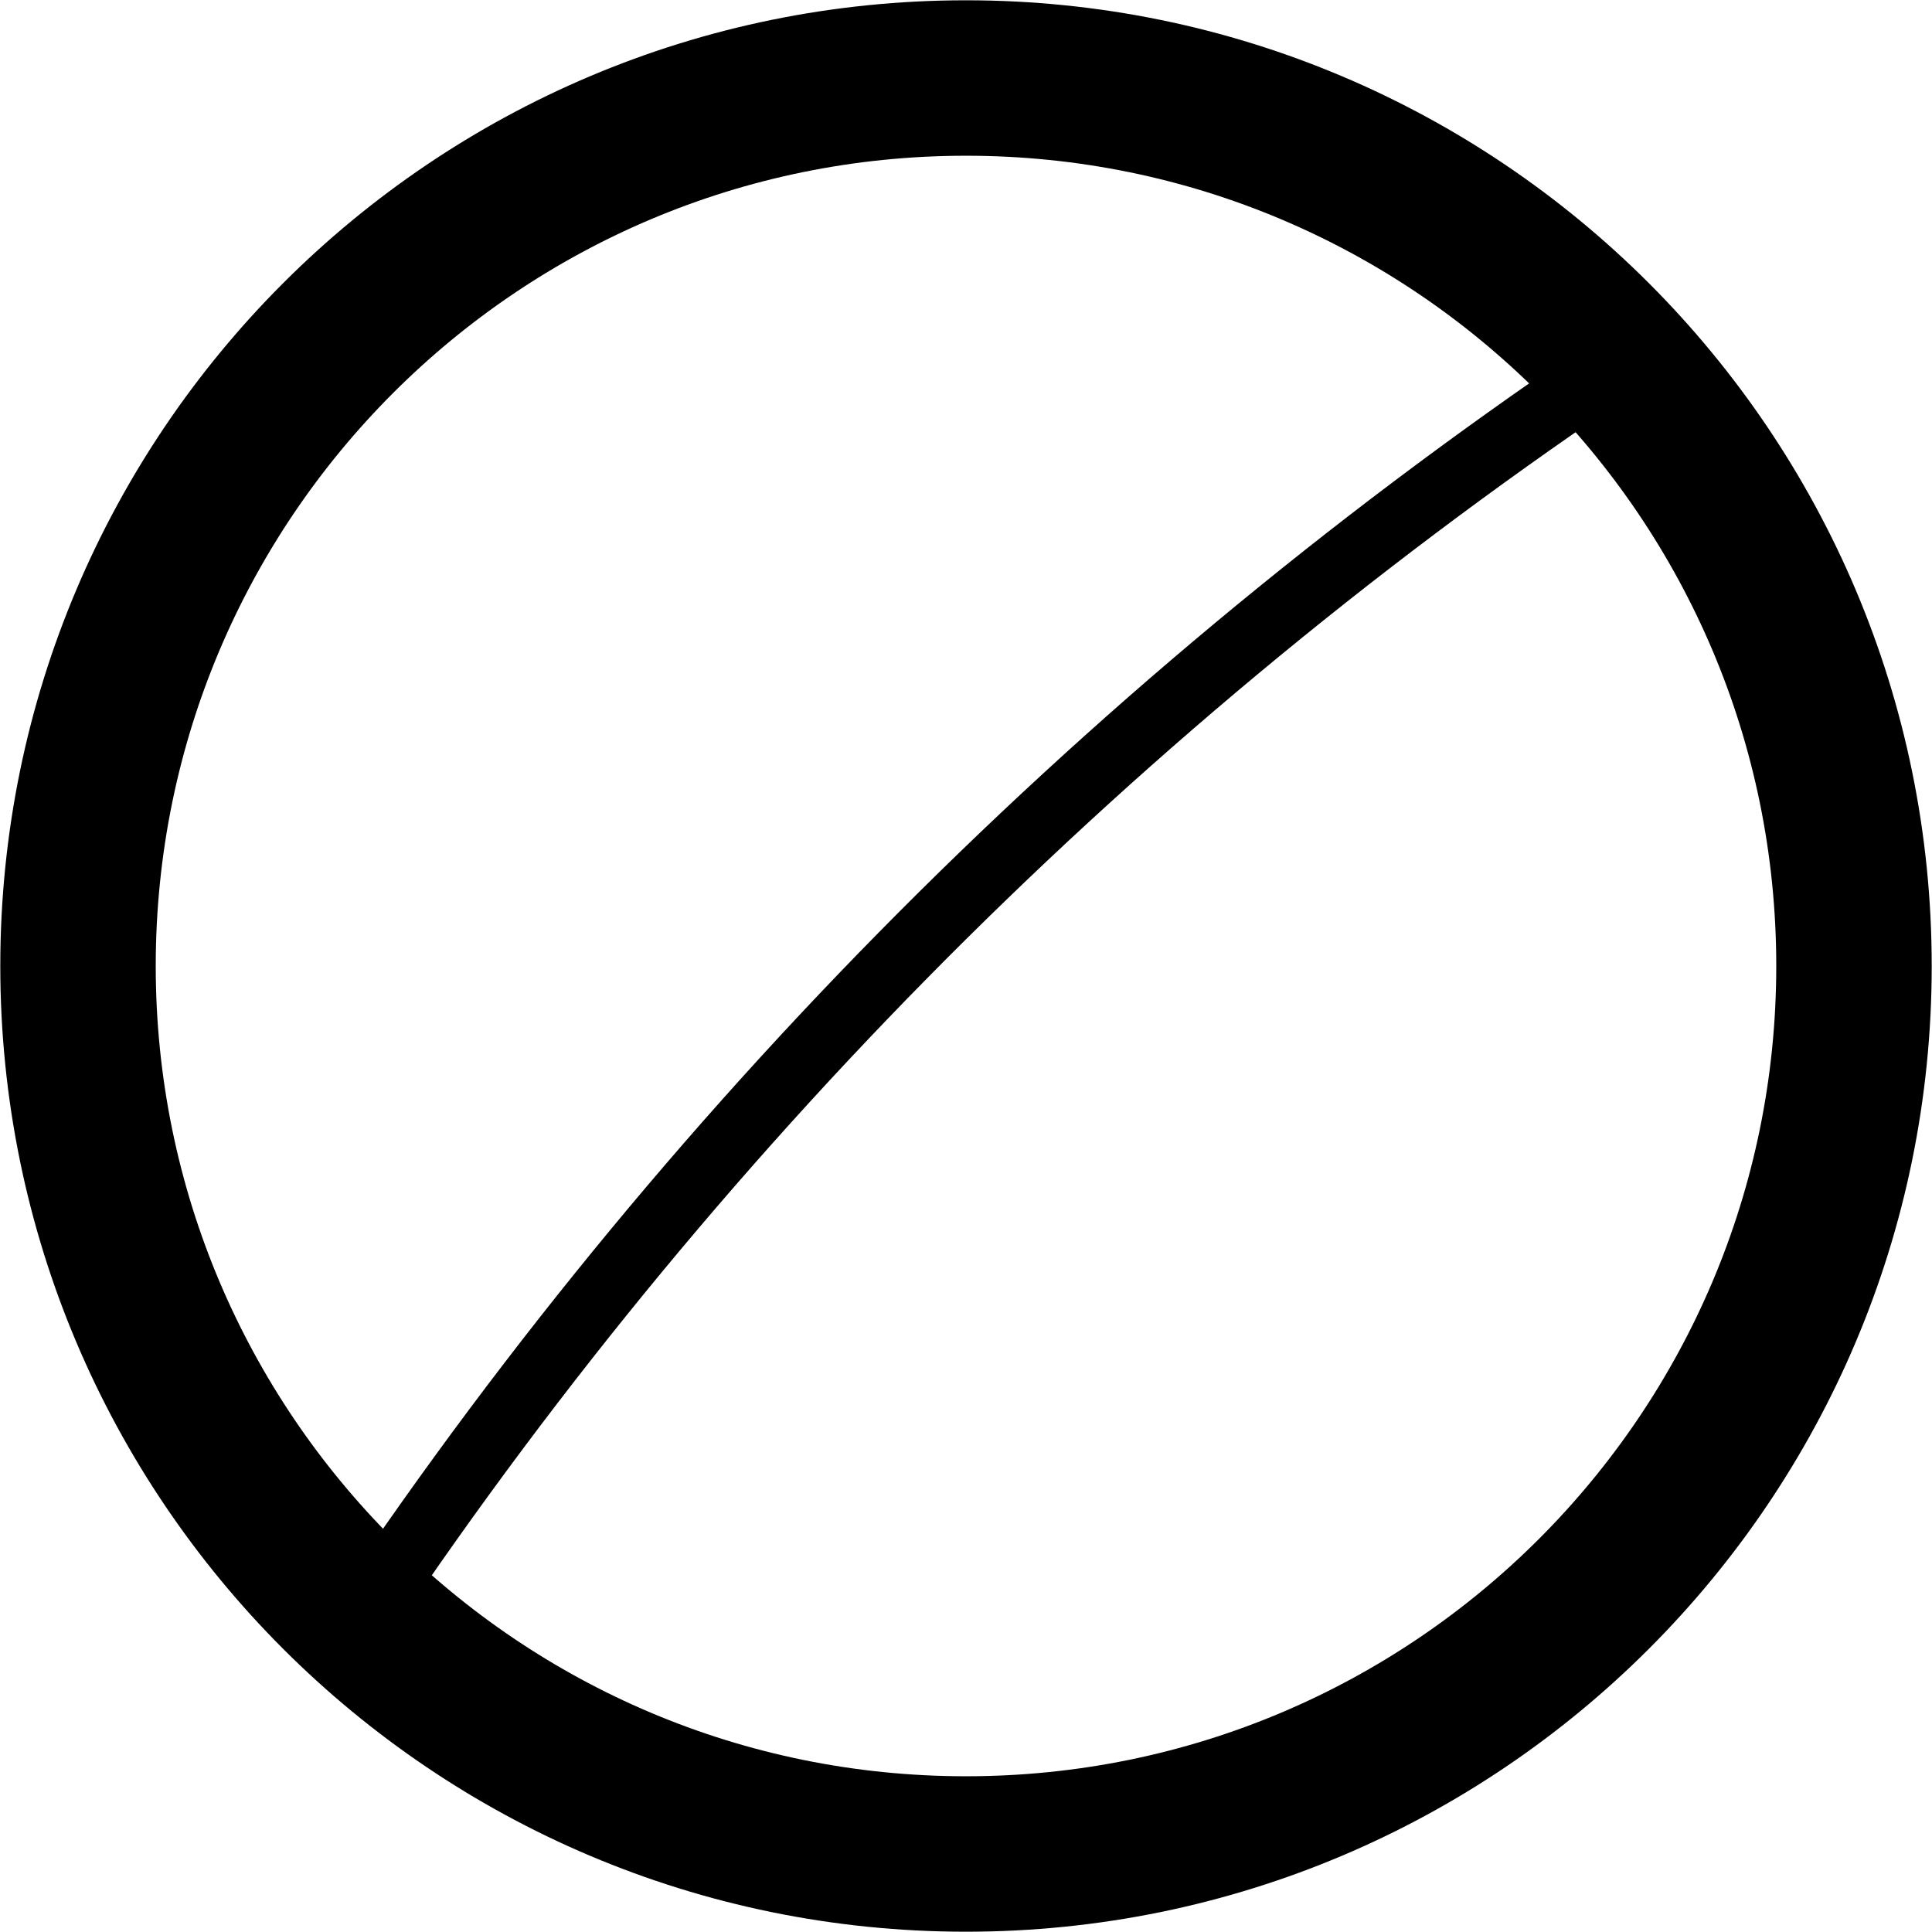
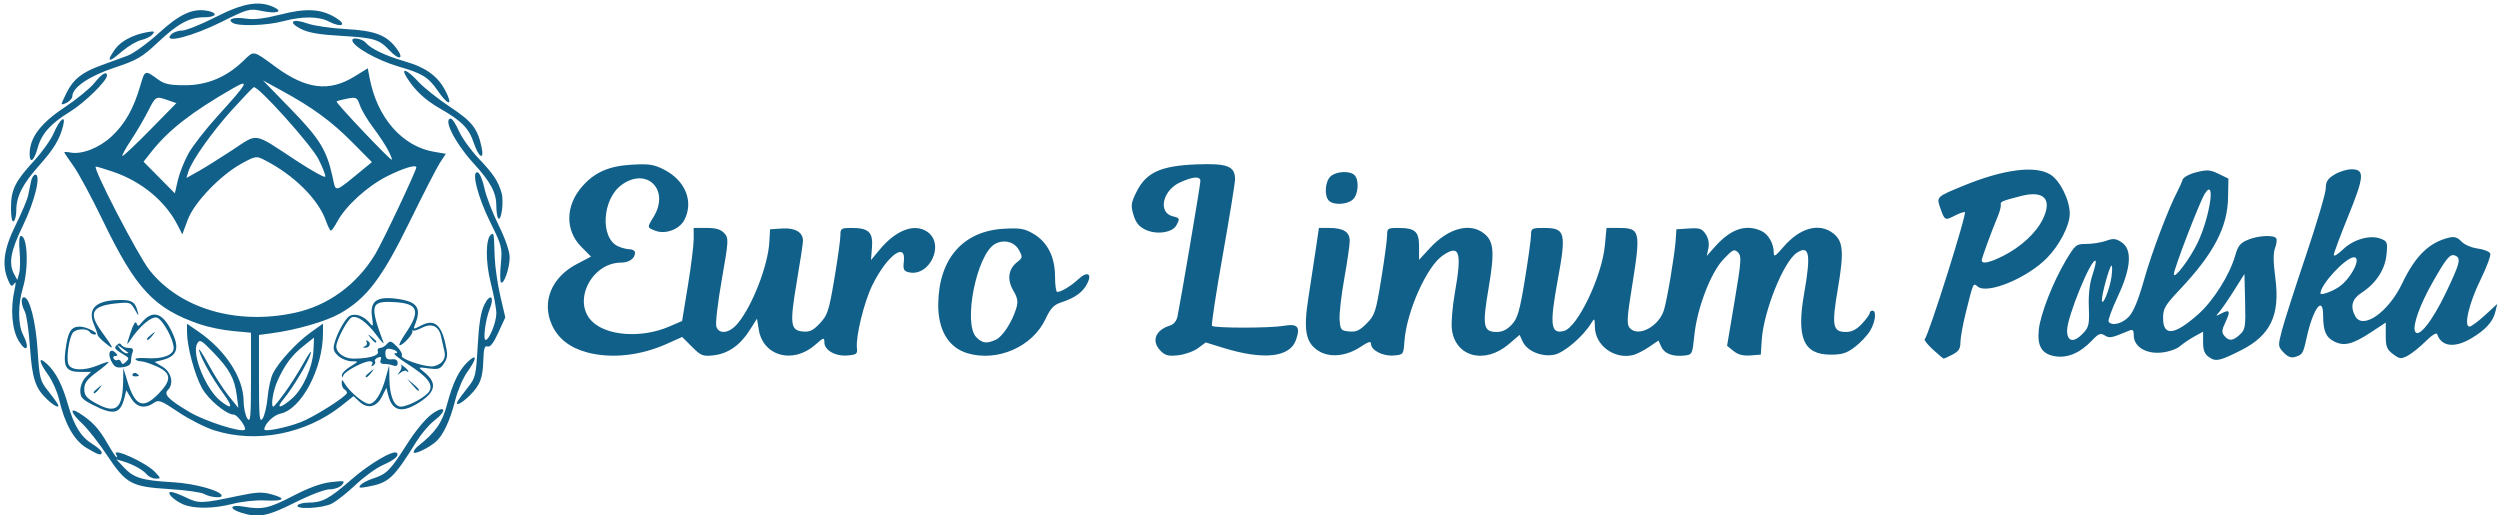
- <svg xmlns="http://www.w3.org/2000/svg" width="87" height="87" viewBox="0 0 87 87" fill="none">
-   <circle cx="43.5" cy="43.5" r="39.987" transform="rotate(90 43.5 43.5)" stroke="black" stroke-width="7" />
-   <path d="M74.839 15.002L72.054 16.888C49.388 32.238 29.995 51.936 15.002 74.839V74.839" stroke="black" stroke-width="3" />
+ <svg xmlns="http://www.w3.org/2000/svg" version="1.1" id="svg54" width="311" height="64" viewBox="0 0 311 64">
+   <defs id="defs58" />
+   <path style="fill:#11608a;fill-opacity:1;stroke-width:0.332" d="m 29.979,63.772 c -1.593,-0.511 -1.356,-1.047 0.332,-0.749 2.31,0.408 3.148,0.226 6.164,-1.344 1.92,-0.999 3.483,-1.566 4.701,-1.706 1.675,-0.192 1.787,-0.164 1.369,0.343 -0.251,0.305 -0.93,0.552 -1.515,0.552 -0.61,0 -2.458,0.703 -4.355,1.656 -3.418,1.717 -4.565,1.931 -6.696,1.248 z m -7.216,-1.041 c -1.183,-0.516 -2.159,-1.531 -1.472,-1.531 0.238,0 1.083,0.314 1.876,0.698 1.57,0.76 1.918,0.749 6.397,-0.196 2.361,-0.498 3.055,-0.53 4.263,-0.195 1.9,0.527 1.477,0.866 -0.93,0.747 -1.062,-0.053 -2.828,0.137 -3.924,0.421 -2.403,0.623 -4.859,0.645 -6.21,0.057 z m 14.265,0.128 c 0.113,-0.182 0.709,-0.332 1.325,-0.332 1.729,0 2.592,-0.46 5.311,-2.832 2.314,-2.018 5.286,-3.768 5.699,-3.355 0.336,0.336 -0.276,0.87 -1.743,1.519 -0.819,0.362 -2.343,1.467 -3.387,2.455 -1.044,0.988 -2.376,2.04 -2.96,2.337 -1.163,0.592 -4.587,0.759 -4.246,0.208 z M 25.417,61.456 c -0.365,-0.213 -2.339,-0.491 -4.386,-0.617 -4.707,-0.291 -5.338,-0.636 -7.723,-4.219 -1.004,-1.508 -2.384,-3.268 -3.069,-3.912 -1.453,-1.367 -1.648,-2.125 -0.332,-1.288 1.558,0.99 2.406,1.906 3.444,3.719 0.55,0.962 1.073,1.749 1.162,1.749 0.089,0 0.059,-0.165 -0.066,-0.367 -0.577,-0.934 3.735,1.024 4.835,2.195 0.754,0.802 0.757,0.826 0.096,0.826 -0.374,0 -0.875,-0.234 -1.112,-0.52 -0.482,-0.581 -1.718,-1.262 -2.968,-1.634 l -0.829,-0.247 0.967,1.027 c 1.218,1.293 2.254,1.604 6.067,1.82 2.756,0.156 6.07,1.08 6.07,1.692 0,0.328 -1.473,0.176 -2.156,-0.223 z M 44.847,60.344 c 0.199,-0.24 0.91,-0.613 1.58,-0.828 1.672,-0.536 2.122,-0.993 4.203,-4.262 1.096,-1.721 2.339,-3.215 3.145,-3.779 1.68,-1.177 1.877,-0.389 0.219,0.876 -0.613,0.468 -1.606,1.642 -2.207,2.61 -2.836,4.568 -3.407,5.096 -6.054,5.588 -1.012,0.188 -1.18,0.149 -0.886,-0.205 z M 10.758,55.717 C 9.222,54.796 8.064,52.745 7.347,49.678 7.124,48.723 6.508,47.344 5.978,46.612 4.782,44.96 4.725,44.226 5.876,45.301 c 1.086,1.013 1.883,2.577 2.609,5.117 0.734,2.569 1.593,3.942 3.015,4.821 0.629,0.389 1.144,0.844 1.144,1.012 0,0.474 -0.387,0.365 -1.886,-0.534 z m 40.701,0.529 c 0,-0.18 0.247,-0.52 0.548,-0.755 2.134,-1.666 2.997,-2.894 3.584,-5.102 0.745,-2.802 1.504,-4.361 2.637,-5.419 1.147,-1.071 1.096,-0.343 -0.091,1.296 -0.524,0.723 -1.202,2.308 -1.507,3.521 -0.627,2.498 -1.494,4.36 -2.399,5.154 -0.92,0.808 -2.772,1.68 -2.772,1.306 z M 26.674,53.543 C 25.541,53.184 23.529,52.162 22.204,51.273 20.019,49.806 19.733,49.699 19.132,50.12 18.032,50.89 17.012,50.689 16.33,49.568 l -0.618,-1.016 -0.234,0.931 c -0.504,2.009 -1.32,2.206 -3.841,0.929 -1.421,-0.72 -1.648,-0.971 -1.648,-1.825 0,-0.547 0.297,-1.286 0.664,-1.653 l 0.664,-0.664 h -1.286 c -1.764,0 -2.171,-0.585 -1.889,-2.714 0.306,-2.309 0.685,-2.926 1.796,-2.926 0.873,0 2.645,0.962 1.813,0.985 -0.217,0.006 -0.487,-0.139 -0.6,-0.321 -0.289,-0.468 -1.678,-0.413 -2.078,0.083 -0.467,0.579 -0.839,3.068 -0.58,3.884 0.266,0.839 1.939,0.918 3.715,0.176 0.661,-0.276 1.246,-0.457 1.301,-0.403 0.055,0.055 -0.603,0.619 -1.461,1.254 -1.234,0.914 -1.56,1.356 -1.56,2.116 0,0.79 0.257,1.104 1.443,1.764 2.495,1.388 3.329,0.714 3.386,-2.737 l 0.028,-1.659 0.505,1.659 c 0.948,3.114 1.949,3.519 3.86,1.562 1.667,-1.707 1.621,-2.577 -0.181,-3.395 -0.775,-0.352 -1.662,-0.643 -1.971,-0.647 -0.309,-0.004 -0.63,-0.119 -0.715,-0.256 -0.085,-0.137 0.541,-0.2 1.39,-0.141 1.979,0.138 3.369,-0.379 3.369,-1.252 0,-1.095 -1.388,-3.605 -2.096,-3.79 -0.677,-0.177 -2.131,1.053 -3.281,2.778 -0.512,0.768 -0.512,0.702 0.006,-0.889 0.34,-1.044 0.631,-1.52 0.741,-1.212 0.159,0.445 0.237,0.44 0.636,-0.041 1.316,-1.585 2.511,-1.316 3.623,0.817 1.186,2.275 0.891,3.338 -1.062,3.828 l -0.931,0.234 1.016,0.618 c 1.08,0.657 1.398,2.103 0.631,2.869 -0.552,0.552 0.076,1.195 2.679,2.74 1.95,1.157 6.487,2.602 6.894,2.196 0.248,-0.248 -0.935,-1.87 -1.364,-1.87 -0.941,0 -3.197,-1.884 -3.981,-3.325 -0.91,-1.672 -1.84,-5.14 -1.848,-6.892 l -0.005,-1.094 1.418,0.975 c 3.367,2.317 5.595,5.732 5.628,8.628 0.01,0.848 0.22,1.836 0.467,2.196 0.386,0.562 0.45,-0.143 0.45,-5.012 V 41.39 L 28.963,41.18 C 27.72,41.065 25.878,40.686 24.87,40.34 19.155,38.373 16.925,35.988 12.774,27.396 11.405,24.564 9.771,21.53 9.143,20.656 8.514,19.781 8,19.012 8,18.947 c 0,-0.066 0.348,-0.053 0.773,0.029 1.405,0.269 3.553,-0.57 5.092,-1.989 1.658,-1.528 2.756,-3.462 3.585,-6.314 0.581,-2 0.563,-1.994 2.272,-0.749 0.745,0.542 1.434,0.684 3.318,0.679 2.747,-0.006 5.152,-1.016 7.241,-3.041 1.343,-1.302 1.143,-1.34 4.009,0.762 3.798,2.786 6.651,3.135 9.8,1.198 l 1.665,-1.025 0.224,1.194 c 0.93,4.958 4.066,8.536 8.065,9.202 l 1.423,0.237 -0.696,1.047 c -0.383,0.576 -2.092,3.898 -3.799,7.383 -3.444,7.034 -5.325,9.519 -8.637,11.414 -1.738,0.995 -5.429,2.068 -8.541,2.483 l -1.576,0.21 v 5.527 c 0,4.753 0.063,5.436 0.45,4.873 0.247,-0.36 0.53,-1.563 0.627,-2.674 0.098,-1.111 0.403,-2.454 0.678,-2.986 0.747,-1.441 2.936,-3.808 4.672,-5.051 l 1.535,-1.099 v 1.165 c 0,4.436 -2.691,9.516 -5.32,10.042 -0.824,0.165 -1.979,1.307 -1.979,1.956 0,0.326 2.656,-0.198 4.473,-0.883 1.672,-0.63 5.811,-3.247 5.811,-3.674 0,-0.128 -0.149,-0.324 -0.332,-0.437 -0.182,-0.113 -0.327,-0.457 -0.322,-0.766 0.009,-0.493 0.054,-0.486 0.37,0.058 0.578,0.995 2.39,2.512 3.013,2.523 0.738,0.013 1.533,-1.215 2.083,-3.215 l 0.436,-1.585 0.03,1.726 c 0.036,2.099 0.585,3.416 1.423,3.416 0.916,0 3.178,-1.234 3.556,-1.94 0.468,-0.874 -0.282,-1.797 -2.734,-3.368 -1.127,-0.722 -1.838,-1.316 -1.58,-1.32 0.631,-0.009 0.167,-0.442 -0.599,-0.559 -0.446,-0.068 -0.597,0.104 -0.565,0.644 0.033,0.555 0.228,0.718 0.784,0.658 0.489,-0.052 0.739,0.1 0.739,0.45 0,0.346 -0.181,0.46 -0.525,0.328 -0.289,-0.111 -0.806,-0.201 -1.151,-0.201 -0.422,0 -0.563,-0.163 -0.434,-0.501 0.137,-0.358 0.04,-0.443 -0.34,-0.297 -0.293,0.112 -0.456,0.328 -0.363,0.478 0.093,0.151 -0.005,0.382 -0.219,0.514 -0.243,0.15 -0.3,0.096 -0.152,-0.143 0.141,-0.229 0.023,-0.383 -0.294,-0.383 -0.751,0 -3.064,1.227 -3.267,1.733 -0.136,0.337 -0.176,0.338 -0.196,0.004 -0.014,-0.231 0.459,-0.715 1.052,-1.077 1.05,-0.64 1.056,-0.657 0.24,-0.659 -1.087,-0.002 -2.313,-0.869 -2.313,-1.637 0,-1.012 1.314,-3.643 2.004,-4.012 0.717,-0.384 1.819,0.036 2.557,0.974 0.343,0.436 0.381,0.298 0.219,-0.805 -0.29,-1.975 0.531,-2.614 2.97,-2.309 2.662,0.333 3.234,1.123 2.357,3.259 -0.241,0.588 -0.207,0.591 0.817,0.061 1.532,-0.792 2.418,-0.143 2.949,2.159 0.347,1.503 0.328,1.856 -0.134,2.562 -0.469,0.715 -0.71,0.796 -1.911,0.635 -1.336,-0.179 -1.354,-0.169 -0.669,0.375 1.764,1.4 1.602,2.522 -0.559,3.887 -2.124,1.341 -3.314,1.05 -3.811,-0.932 l -0.231,-0.919 -0.543,1.086 c -0.664,1.329 -1.806,1.584 -2.821,0.63 l -0.721,-0.677 -1.486,1.18 c -4.442,3.528 -10.613,4.729 -15.822,3.078 z m 1.142,-4.535 c -1.463,-2.02 -2.769,-4.334 -3.043,-5.391 -0.119,-0.456 0.389,0.29 1.128,1.659 0.739,1.368 1.886,3.16 2.549,3.981 l 1.206,1.493 -0.206,-1.582 c -0.272,-2.085 -0.907,-3.247 -2.912,-5.324 -1.499,-1.553 -1.694,-1.661 -2.003,-1.111 -0.728,1.293 1.072,5.711 2.918,7.163 1.436,1.129 1.576,0.787 0.364,-0.888 z m 7.582,-0.122 c 0.686,-0.934 1.751,-2.613 2.369,-3.732 0.617,-1.119 1.022,-1.661 0.9,-1.205 -0.273,1.017 -2.232,4.313 -3.357,5.651 -1.072,1.274 -0.453,1.269 1.002,-0.009 1.39,-1.221 2.588,-3.905 2.682,-6.014 l 0.071,-1.579 -1.261,0.999 c -1.475,1.168 -2.361,2.344 -3.262,4.329 -0.577,1.272 -0.899,3.259 -0.528,3.259 0.076,0 0.699,-0.764 1.384,-1.698 z m 19.545,-3.824 c 0.36,-0.36 0.475,-0.825 0.339,-1.366 -0.113,-0.451 -0.293,-1.256 -0.4,-1.789 -0.267,-1.334 -1.167,-1.763 -2.383,-1.134 -0.526,0.272 -1.05,0.426 -1.164,0.342 -0.114,-0.084 -0.132,-0.052 -0.039,0.072 0.197,0.261 -1.141,1.766 -1.57,1.766 -0.159,0 0.145,-0.634 0.676,-1.41 1.972,-2.879 1.648,-3.806 -1.387,-3.963 -2.925,-0.152 -3.054,0.345 -1.307,5.041 0.102,0.274 -0.279,-0.131 -0.846,-0.9 -1.204,-1.633 -2.41,-2.509 -3.094,-2.246 -0.518,0.199 -1.931,2.855 -1.931,3.63 0,0.803 0.999,1.508 2.139,1.508 1.905,0 3.222,-0.38 3.032,-0.874 -0.096,-0.249 0.027,-0.453 0.273,-0.453 0.246,0 0.633,-0.225 0.862,-0.5 0.363,-0.438 0.517,-0.398 1.231,0.316 0.449,0.449 0.723,0.966 0.609,1.15 -0.214,0.346 2.404,1.292 3.69,1.333 0.398,0.013 0.968,-0.222 1.268,-0.522 z m -9.536,-1.997 c 0.229,-0.092 0.318,-0.328 0.198,-0.523 -0.131,-0.211 -0.062,-0.258 0.169,-0.115 0.457,0.282 0.182,0.869 -0.388,0.832 -0.283,-0.019 -0.277,-0.074 0.022,-0.194 z m 0.702,-1.024 c -0.413,-0.526 -0.401,-0.538 0.125,-0.125 0.319,0.25 0.581,0.512 0.581,0.581 0,0.273 -0.272,0.097 -0.706,-0.455 z m -9.413,-3.134 c 4.129,-0.898 7.674,-3.482 9.976,-7.272 0.907,-1.493 5.118,-10.393 5.118,-10.816 0,-0.39 -1.623,0.101 -3.591,1.085 -2.475,1.238 -5.176,3.687 -6.234,5.651 -0.336,0.624 -0.696,1.134 -0.8,1.134 -0.104,0 -0.388,-0.56 -0.63,-1.244 -0.943,-2.666 -3.978,-5.674 -7.584,-7.517 -1.063,-0.543 -1.131,-0.535 -2.814,0.37 -2.666,1.433 -5.983,4.878 -6.786,7.048 l -0.67,1.808 -0.586,-1.145 c -1.532,-2.992 -4.454,-5.413 -8.012,-6.637 -1.032,-0.355 -2.003,-0.645 -2.158,-0.645 -0.493,0 5.234,11.058 6.664,12.867 3.808,4.817 10.865,6.888 18.106,5.314 z M 23.415,19.148 c 0.522,-0.959 2.207,-3.124 3.744,-4.81 3.648,-4.002 3.966,-4.58 1.852,-3.369 -5.114,2.931 -8.013,5.178 -10.132,7.854 l -1.022,1.291 1.948,1.969 1.948,1.969 0.356,-1.579 c 0.196,-0.869 0.783,-2.364 1.305,-3.323 z m 21.882,1.813 0.97,-0.794 -2.463,-2.484 c -2.582,-2.605 -4.894,-4.296 -8.766,-6.41 l -2.322,-1.268 3.52,3.619 c 3.524,3.624 4.404,5.055 5.124,8.333 0.453,2.063 0.092,2.154 3.938,-0.996 z m -5.665,-1.139 c -0.904,-1.791 -7.554,-9.192 -8.066,-8.977 -0.124,0.052 -1.31,1.289 -2.635,2.749 -2.503,2.757 -5.081,6.392 -5.499,7.754 l -0.242,0.788 1.418,-0.788 c 0.78,-0.433 2.699,-1.63 4.265,-2.659 3.3,-2.169 2.525,-2.295 7.989,1.292 1.916,1.257 3.535,2.157 3.599,2 0.063,-0.158 -0.31,-1.129 -0.829,-2.158 z m 8.65,-1.136 c -0.315,-0.609 -1.146,-1.867 -1.847,-2.795 -0.701,-0.928 -1.444,-2.174 -1.651,-2.768 -0.355,-1.019 -0.444,-1.067 -1.578,-0.855 -0.661,0.123 -1.261,0.283 -1.334,0.355 -0.148,0.146 6.706,7.375 6.875,7.25 0.059,-0.044 -0.15,-0.578 -0.465,-1.187 z m -29.566,-2.57 3.225,-3.284 -1.048,-0.365 c -1.518,-0.529 -1.519,-0.528 -2.483,1.376 -0.485,0.958 -1.45,2.6 -2.146,3.649 -0.696,1.049 -1.154,1.908 -1.019,1.908 0.136,0 1.698,-1.478 3.472,-3.284 z M 5.927,49.744 C 4.397,48.325 3.998,47.135 3.729,43.183 3.59,41.141 3.3,39.144 3.085,38.746 2.621,37.889 2.571,36.982 2.988,36.982 c 0.69,0 1.459,2.983 1.69,6.563 0.224,3.468 0.314,3.833 1.223,4.976 0.539,0.678 1.092,1.42 1.228,1.648 0.415,0.696 -0.244,0.463 -1.202,-0.425 z m 51.05,0.094 c 0.136,-0.228 0.694,-0.976 1.239,-1.663 0.935,-1.176 1.004,-1.472 1.208,-5.142 0.154,-2.78 0.393,-4.251 0.833,-5.14 0.73,-1.475 1.296,-1.012 0.666,0.544 -0.523,1.291 -0.863,3.853 -0.512,3.853 0.447,0 1.333,-2.201 1.333,-3.312 0,-0.581 -0.309,-2.265 -0.686,-3.743 -0.684,-2.681 -0.658,-5.628 0.054,-6.068 0.33,-0.204 0.323,-0.249 0.431,2.839 0.042,1.186 0.355,3.353 0.696,4.816 l 0.62,2.66 -0.869,1.899 c -0.594,1.298 -1.017,1.842 -1.335,1.72 -0.361,-0.139 -0.479,0.234 -0.526,1.662 -0.076,2.318 -0.385,3.125 -1.699,4.439 -1.043,1.043 -1.927,1.429 -1.454,0.635 z M 11.65,48.8 c 0,-0.069 0.261,-0.33 0.581,-0.581 0.526,-0.413 0.538,-0.401 0.125,0.125 -0.433,0.553 -0.706,0.728 -0.706,0.455 z m 39.613,-0.953 -0.632,-0.746 0.746,0.632 c 0.701,0.594 0.897,0.861 0.632,0.861 -0.063,0 -0.399,-0.336 -0.746,-0.746 z M 16.498,46.542 c 0.096,-0.155 0.313,-0.196 0.483,-0.091 0.434,0.268 0.385,0.373 -0.174,0.373 -0.266,0 -0.405,-0.127 -0.309,-0.282 z m 28.991,0.267 c 0,-0.069 0.261,-0.33 0.581,-0.581 0.526,-0.413 0.538,-0.401 0.125,0.125 -0.433,0.553 -0.706,0.728 -0.706,0.455 z m 4.227,-0.569 c 0.226,-0.29 0.301,-0.659 0.166,-0.818 -0.135,-0.16 0.015,-0.09 0.335,0.154 0.319,0.244 0.581,0.526 0.581,0.625 0,0.099 -0.098,0.082 -0.218,-0.038 -0.12,-0.12 -0.456,-0.033 -0.746,0.194 -0.456,0.355 -0.472,0.339 -0.116,-0.116 z M 13.829,44.89 c -0.495,-0.992 -0.108,-1.657 0.57,-0.979 0.271,0.271 0.258,0.369 -0.048,0.369 -0.23,0 -0.324,0.152 -0.209,0.337 0.115,0.185 0.335,0.259 0.489,0.164 0.154,-0.095 0.349,0.014 0.433,0.243 0.121,0.33 0.247,0.326 0.609,-0.019 0.387,-0.369 0.38,-0.481 -0.041,-0.737 -1.407,-0.853 -1.491,-0.953 -1.113,-1.331 0.268,-0.268 0.438,-0.272 0.597,-0.014 0.123,0.198 0.529,0.361 0.902,0.361 0.483,0 0.621,0.152 0.478,0.525 -0.111,0.289 -0.201,0.794 -0.201,1.123 0,0.412 -0.311,0.644 -0.999,0.745 -0.836,0.123 -1.076,-0.006 -1.466,-0.789 z m 2.106,-1.035 c -0.076,-0.052 -0.437,-0.313 -0.802,-0.581 -0.614,-0.45 -0.629,-0.443 -0.208,0.094 0.25,0.319 0.611,0.581 0.802,0.581 0.191,0 0.284,-0.042 0.208,-0.094 z M 274.802,44.427 C 274.25,44.04 274.066,43.579 274.066,42.584 v -1.327 l -1.078,0.595 c -0.593,0.327 -1.409,0.88 -1.814,1.228 -0.415,0.357 -1.428,0.698 -2.322,0.783 -1.915,0.182 -3.411,-0.752 -3.411,-2.13 0,-0.672 -0.117,-0.792 -0.581,-0.599 -2.231,0.931 -2.429,0.969 -3.035,0.59 -0.519,-0.324 -0.767,-0.226 -1.569,0.618 -1.48,1.558 -3.045,2.232 -4.595,1.979 -1.663,-0.272 -2.261,-1.263 -2.028,-3.359 0.214,-1.926 1.774,-5.905 3.348,-8.543 1.194,-2 1.286,-2.073 2.585,-2.073 0.741,0 1.831,-0.175 2.421,-0.388 0.898,-0.325 1.214,-0.296 1.931,0.174 1.363,0.893 1.205,3.19 -0.466,6.756 -0.728,1.553 -1.241,2.956 -1.142,3.118 0.367,0.595 1.701,0.268 2.528,-0.618 0.579,-0.621 1.186,-2.102 1.899,-4.634 0.943,-3.352 3.032,-8.866 4.182,-11.041 0.241,-0.456 0.512,-1.07 0.602,-1.363 0.093,-0.304 0.831,-0.702 1.716,-0.925 1.339,-0.337 1.719,-0.309 2.765,0.202 l 1.213,0.593 -0.043,2.372 c -0.067,3.675 -1.788,6.958 -5.971,11.393 -1.875,1.987 -2.113,2.391 -2.113,3.574 0,2.311 1.396,2.166 4.36,-0.454 1.89,-1.67 3.947,-4.941 4.621,-7.348 0.326,-1.165 0.624,-1.532 1.557,-1.922 1.296,-0.542 3.259,-0.64 3.544,-0.178 0.103,0.167 0.034,0.708 -0.153,1.201 -0.237,0.623 -0.227,1.756 0.033,3.706 0.616,4.632 -0.59,7.167 -4.292,9.024 -2.649,1.328 -3.118,1.428 -3.957,0.84 z m -15.653,-2.979 c 0.706,-0.751 0.781,-1.102 0.701,-3.247 -0.058,-1.568 0.099,-2.96 0.452,-4 0.298,-0.877 0.473,-1.663 0.389,-1.746 -0.49,-0.49 -3.545,6.961 -3.545,8.646 0,1.441 0.838,1.587 2.002,0.348 z m 19.499,0.166 c 0.668,-0.622 0.719,-0.948 0.643,-4.104 l -0.083,-3.428 -1.279,2.031 c -0.704,1.117 -1.525,2.313 -1.825,2.659 -0.522,0.602 -0.512,0.611 0.229,0.222 1.06,-0.556 1.177,-0.31 0.513,1.083 -0.465,0.976 -0.49,1.278 -0.139,1.7 0.572,0.689 1.072,0.647 1.941,-0.163 z m -15.976,-7.192 c 0.114,-0.873 0.103,-1.49 -0.026,-1.372 -0.278,0.256 -1.183,3.554 -1.17,4.264 0.019,1.005 0.994,-1.354 1.195,-2.892 z m 10.72,-4.241 c 1.531,-3.209 2.264,-8.191 0.898,-6.107 -0.62,0.946 -3.881,9.42 -3.86,10.03 0.025,0.712 1.997,-1.901 2.962,-3.923 z m -32.925,13.316 c -0.669,-0.613 -1.133,-1.199 -1.03,-1.302 0.497,-0.497 5.33,-15.83 4.989,-15.828 -0.211,9.95e-4 -0.816,0.228 -1.345,0.504 -1.11,0.579 -1.183,0.536 -1.713,-1.003 -0.478,-1.39 -0.488,-1.38 2.892,-2.766 4.979,-2.043 8.9,-2.551 10.789,-1.399 1.217,0.742 2.429,3.178 2.429,4.882 0,1.453 -1.27,3.917 -2.842,5.514 -2.47,2.51 -7.41,4.546 -8.611,3.549 -0.571,-0.474 -0.528,-0.568 -1.472,3.213 -0.372,1.49 -0.676,3.166 -0.676,3.724 0,0.788 -0.219,1.127 -0.979,1.521 -0.538,0.278 -1.032,0.506 -1.096,0.506 -0.065,0 -0.665,-0.502 -1.335,-1.115 z m 8.741,-11.669 c 2.215,-1.123 4.102,-2.875 4.924,-4.573 1.202,-2.483 0.136,-3.608 -2.72,-2.87 -2.416,0.624 -2.578,0.694 -2.514,1.093 0.034,0.214 -0.124,0.837 -0.352,1.385 -0.853,2.053 -2.015,5.232 -2.015,5.513 0,0.515 0.972,0.315 2.677,-0.549 z m 34.873,12.021 c -0.703,-0.749 -0.709,-0.821 -0.214,-2.74 0.28,-1.084 1.623,-5.271 2.984,-9.305 1.361,-4.033 2.475,-7.805 2.475,-8.382 0,-0.826 0.228,-1.187 1.078,-1.705 0.593,-0.362 1.546,-0.658 2.118,-0.659 1.669,-0.002 1.608,0.884 -0.399,5.817 -0.991,2.435 -1.802,4.615 -1.802,4.844 0,0.229 0.504,-0.073 1.121,-0.671 1.308,-1.267 3.376,-1.863 4.71,-1.356 0.83,0.316 0.877,0.442 0.73,1.975 -0.179,1.862 -1.305,3.586 -3.102,4.75 -1.185,0.767 -1.439,1.701 -0.793,2.909 0.937,1.75 4.126,-0.471 5.844,-4.071 1.632,-3.418 3.354,-5.102 5.823,-5.694 0.669,-0.16 1.061,-0.039 1.543,0.478 0.367,0.394 1.245,0.774 2.034,0.879 0.764,0.102 1.465,0.385 1.558,0.628 0.093,0.243 -0.462,1.729 -1.234,3.302 -1.415,2.884 -2.092,5.781 -1.351,5.781 0.21,0 1.074,-0.634 1.92,-1.41 l 1.538,-1.41 -0.243,0.995 c -0.303,1.241 -1.239,2.26 -3.053,3.323 -2.048,1.2 -3.668,0.983 -4.182,-0.559 -0.079,-0.236 -0.674,0.136 -1.45,0.906 -0.724,0.718 -1.725,1.52 -2.225,1.781 -0.824,0.43 -0.993,0.411 -1.815,-0.205 -0.77,-0.578 -0.906,-0.922 -0.906,-2.302 v -1.623 l -1.825,1.203 c -2.296,1.513 -3.376,1.782 -4.605,1.146 -1.028,-0.531 -1.355,-1.313 -1.362,-3.255 -0.009,-2.539 -1.259,-0.822 -2.058,2.827 -0.429,1.96 -0.501,2.078 -1.452,2.364 -0.472,0.142 -0.911,-0.033 -1.408,-0.563 z m 20.201,-7.459 c 1.759,-3.678 1.91,-4.299 1.119,-4.603 -0.618,-0.237 -1.067,0.301 -2.806,3.37 -1.546,2.727 -2.466,5.279 -2.175,6.037 0.381,0.993 2.131,-1.184 3.863,-4.804 z m -13.371,-0.661 c 1.517,-0.992 2.927,-3.724 1.922,-3.724 -1.014,0 -4.17,3.394 -4.17,4.485 0,0.286 1.342,-0.169 2.248,-0.761 z M 73.004,43.828 c -2.143,-0.578 -3.608,-1.738 -4.37,-3.459 -1.264,-2.856 -0.011,-5.882 3.113,-7.517 l 1.777,-0.93 -1.196,-1.202 c -2.047,-2.057 -2.007,-5.131 0.098,-7.529 1.559,-1.776 3.347,-2.552 6.238,-2.709 2.118,-0.115 2.71,-0.02 3.978,0.636 2.627,1.358 3.67,3.963 2.497,6.233 -0.613,1.185 -2.345,1.836 -3.607,1.356 -1.051,-0.4 -1.049,-0.384 -0.215,-1.752 2.04,-3.346 -0.853,-6.225 -3.98,-3.962 -2.431,1.76 -2.714,6.616 -0.445,7.649 0.445,0.203 1.1,0.368 1.456,0.368 0.356,0 0.648,0.194 0.648,0.431 0,0.703 -0.733,1.227 -1.714,1.227 -3.704,0 -6.117,4.827 -3.647,7.297 1.836,1.836 6.181,2.136 9.606,0.662 l 1.611,-0.693 0.721,-4.392 c 0.396,-2.416 0.721,-5.021 0.721,-5.789 v -1.397 h 1.607 c 1.176,0 1.766,0.175 2.197,0.651 0.566,0.625 0.553,0.857 -0.309,5.785 -0.494,2.823 -0.801,5.442 -0.681,5.818 0.33,1.04 1.62,0.866 2.65,-0.358 1.807,-2.147 3.779,-7.202 3.945,-10.112 l 0.092,-1.617 1.513,-0.099 c 1.612,-0.106 2.592,0.476 2.585,1.533 -0.002,0.306 -0.345,2.572 -0.763,5.036 -0.901,5.315 -0.811,6.094 0.719,6.243 0.879,0.085 1.29,-0.109 2.143,-1.015 0.961,-1.02 1.123,-1.52 1.809,-5.58 0.414,-2.452 0.75,-4.869 0.746,-5.371 -0.006,-0.855 0.083,-0.912 1.423,-0.912 2.102,0 2.655,0.538 2.504,2.436 l -0.124,1.56 1.092,-1.314 c 2.033,-2.448 4.35,-3.303 5.935,-2.193 2.205,1.544 0.245,5.672 -2.381,5.013 -0.576,-0.145 -0.671,-0.373 -0.557,-1.345 0.295,-2.525 -2.134,-0.685 -3.927,2.976 -1.022,2.086 -2.074,6.379 -1.91,7.796 0.086,0.742 -0.038,0.84 -1.174,0.934 -1.514,0.125 -2.877,-0.652 -2.877,-1.639 0,-0.637 -0.089,-0.612 -1.154,0.323 -2.759,2.422 -6.477,1.406 -7.009,-1.916 l -0.216,-1.348 -0.914,1.441 c -1.189,1.875 -2.692,2.918 -4.497,3.121 -1.331,0.15 -1.557,0.061 -2.678,-1.06 l -1.224,-1.224 -1.898,0.852 c -3.311,1.486 -6.943,1.873 -9.957,1.06 z m 47.335,0.11 c -2.363,-0.707 -3.663,-2.906 -3.623,-6.126 0.07,-5.629 3.085,-9.078 8.18,-9.357 2.02,-0.111 2.562,-0.017 3.668,0.633 1.751,1.029 2.683,2.879 2.683,5.323 0,1.049 0.122,1.907 0.271,1.908 0.49,0.002 1.705,-0.73 2.605,-1.569 1.132,-1.055 1.784,-0.739 1.121,0.544 -0.552,1.068 -1.505,1.756 -3.198,2.311 -0.958,0.314 -1.345,0.718 -1.977,2.068 -1.625,3.469 -5.994,5.385 -9.731,4.266 z m 3.552,-1.682 c 0.847,-0.386 2.069,-2.286 2.552,-3.968 0.223,-0.778 0.136,-1.259 -0.392,-2.153 -0.8,-1.356 -0.618,-2.671 0.489,-3.536 0.682,-0.533 0.695,-0.624 0.218,-1.493 -0.565,-1.028 -1.85,-1.362 -2.959,-0.768 -2.287,1.224 -4.037,9.921 -2.338,11.62 0.755,0.755 1.285,0.82 2.431,0.298 z m 20.499,1.4 c -1.203,-1.203 -0.682,-2.599 1.182,-3.166 0.433,-0.132 0.797,-0.581 0.907,-1.117 0.435,-2.129 2.849,-16.394 2.849,-16.834 0,-0.652 -0.877,-0.599 -2.535,0.153 -2.172,0.986 -2.77,3.745 -0.912,4.211 0.9,0.226 0.918,0.269 0.457,1.13 -0.487,0.911 -2.473,1.195 -3.831,0.548 -0.821,-0.391 -1.209,-0.869 -1.502,-1.846 -0.354,-1.182 -0.313,-1.484 0.397,-2.909 1.188,-2.385 3.028,-3.213 7.504,-3.379 3.797,-0.141 4.734,0.227 4.734,1.86 0,0.447 -0.688,4.688 -1.528,9.424 -0.84,4.736 -1.442,8.698 -1.337,8.803 0.296,0.296 7.157,0.298 8.878,0.003 1.787,-0.306 2.146,0.096 1.567,1.757 -0.756,2.168 -4.038,2.525 -9.031,0.984 l -2.192,-0.677 -0.964,0.713 c -0.53,0.392 -1.634,0.788 -2.453,0.88 -1.213,0.137 -1.618,0.038 -2.191,-0.534 z m 19.634,-0.005 c -1.599,-1.004 -1.897,-2.551 -1.265,-6.57 0.281,-1.787 0.691,-4.482 0.912,-5.987 l 0.401,-2.737 h 1.275 c 1.773,0 2.559,0.495 2.559,1.612 0,0.509 -0.306,2.623 -0.679,4.698 -0.374,2.075 -0.635,4.378 -0.581,5.117 0.092,1.253 0.173,1.351 1.188,1.449 0.87,0.084 1.309,-0.117 2.18,-0.995 1.017,-1.026 1.14,-1.402 1.819,-5.579 0.401,-2.463 0.726,-4.889 0.723,-5.391 -0.005,-0.847 0.091,-0.912 1.343,-0.912 2.155,0 2.632,0.422 2.632,2.327 v 1.64 l 1.34,-1.454 c 2.29,-2.484 4.975,-3.216 6.731,-1.834 1.241,0.976 1.35,2.293 0.568,6.877 -0.793,4.649 -0.652,5.384 1.032,5.384 0.696,0 1.294,-0.297 1.875,-0.931 0.72,-0.786 0.971,-1.653 1.612,-5.557 0.417,-2.544 0.763,-5.036 0.768,-5.538 0.008,-0.867 0.087,-0.912 1.601,-0.912 2.668,0 2.813,0.546 1.725,6.469 -1.029,5.603 -0.889,6.77 0.765,6.345 1.704,-0.438 4.74,-6.79 5.103,-10.678 l 0.199,-2.136 h 1.544 c 2.66,0 2.743,0.376 1.617,7.354 -0.608,3.772 -0.658,4.622 -0.295,5.059 1.026,1.237 3.645,-0.122 4.285,-2.222 0.403,-1.322 1.337,-6.906 1.456,-8.698 l 0.088,-1.327 1.557,-0.1 c 1.344,-0.087 1.63,0.011 2.089,0.711 0.341,0.521 0.459,1.151 0.33,1.759 l -0.202,0.947 0.996,-1.125 c 1.976,-2.231 3.852,-2.875 5.794,-1.99 0.876,0.399 1.545,1.566 1.545,2.693 0,0.595 0.19,0.485 1.194,-0.688 2.059,-2.405 4.473,-3.064 6.213,-1.695 1.241,0.976 1.35,2.293 0.568,6.877 -0.792,4.645 -0.651,5.384 1.027,5.384 0.709,0 1.307,-0.311 1.979,-1.03 0.529,-0.567 0.962,-1.164 0.962,-1.327 0,-0.163 0.149,-0.297 0.332,-0.297 0.545,0 0.374,1.419 -0.305,2.533 -0.349,0.572 -1.195,1.468 -1.881,1.991 -1.01,0.77 -1.58,0.951 -3.006,0.951 -3.38,0 -4.278,-2.076 -3.299,-7.63 0.863,-4.897 0.651,-6.065 -0.914,-5.04 -1.64,1.074 -4.132,7.269 -4.363,10.845 l -0.118,1.825 -1.294,0.099 c -0.903,0.069 -1.537,-0.097 -2.098,-0.551 l -0.803,-0.651 0.934,-5.552 c 0.842,-5.002 0.884,-5.603 0.423,-6.063 -0.461,-0.461 -0.64,-0.377 -1.804,0.848 -1.597,1.679 -3.293,6.124 -3.632,9.523 -0.227,2.274 -0.264,2.351 -1.187,2.456 -1.475,0.169 -2.519,-0.218 -2.911,-1.078 l -0.358,-0.785 -1.183,0.803 c -0.65,0.441 -1.53,0.89 -1.956,0.997 -2.321,0.582 -4.732,-1.173 -4.769,-3.471 -0.018,-1.096 -0.059,-1.152 -0.415,-0.555 -1.01,1.696 -3.424,3.762 -4.668,3.995 -1.57,0.295 -3.366,-0.467 -3.908,-1.656 l -0.373,-0.818 -1.334,1.142 c -3.014,2.58 -6.717,1.591 -7.1,-1.896 -0.086,-0.787 0.08,-2.774 0.369,-4.416 0.913,-5.179 0.609,-6.139 -1.494,-4.709 -1.993,1.355 -4.508,6.987 -4.77,10.68 -0.117,1.645 -0.128,1.66 -1.332,1.763 -1.336,0.115 -2.823,-0.645 -2.823,-1.444 0,-0.375 -0.32,-0.283 -1.321,0.379 -1.773,1.173 -3.825,1.368 -5.214,0.496 z M 2.356,42.456 C 1.478,41.044 1.262,38.433 1.82,35.987 2.008,35.161 1.986,34.966 1.744,35.312 1.466,35.709 1.328,35.618 0.993,34.814 0.203,32.923 0.479,30.96 1.955,27.978 c 0.754,-1.525 1.453,-3.184 1.552,-3.685 0.099,-0.502 0.258,-1.286 0.353,-1.742 0.095,-0.456 0.338,-0.829 0.54,-0.829 0.736,0 -0.076,3.328 -1.554,6.363 -1.521,3.125 -1.805,4.697 -1.087,6.016 L 2.154,34.826 2.383,33.996 c 0.126,-0.456 0.151,-1.688 0.056,-2.737 -0.107,-1.186 -0.045,-1.908 0.165,-1.908 0.829,0 0.985,4.019 0.251,6.439 -0.64,2.109 -0.63,4.611 0.024,5.875 0.864,1.671 0.432,2.326 -0.522,0.791 z m 10.621,0.117 c -0.456,-0.379 -0.831,-0.785 -0.833,-0.901 -0.002,-0.116 -0.21,-0.703 -0.461,-1.305 -0.853,-2.04 0.292,-3.064 3.409,-3.049 1.306,0.006 1.72,0.28 1.999,1.322 0.204,0.761 0.178,0.751 -0.32,-0.126 -0.519,-0.914 -0.622,-0.947 -2.357,-0.768 -2.967,0.306 -3.438,1.184 -1.833,3.415 1.675,2.329 1.728,2.519 0.396,1.411 z m 5.308,-0.409 c 0,-0.069 0.261,-0.33 0.581,-0.581 0.526,-0.413 0.538,-0.401 0.125,0.125 -0.433,0.553 -0.706,0.728 -0.706,0.455 z m 44.034,-7.041 c -0.116,-0.116 -0.122,-1.159 -0.014,-2.318 0.188,-2.015 0.13,-2.242 -1.329,-5.186 -1.567,-3.162 -2.387,-6.453 -1.537,-6.17 0.24,0.08 0.609,0.957 0.819,1.95 0.21,0.992 1.004,3.065 1.764,4.607 0.864,1.754 1.381,3.26 1.381,4.026 0,1.322 -0.741,3.434 -1.084,3.091 z M 1.365,25.871 c 0,-2.266 0.496,-3.281 2.863,-5.855 1.002,-1.09 2.099,-2.628 2.438,-3.419 0.756,-1.764 1.55,-2.417 1.192,-0.98 -0.427,1.714 -1.15,2.913 -3.018,5.006 -2.03,2.275 -2.811,3.815 -2.811,5.547 0,0.634 -0.149,1.244 -0.332,1.357 -0.206,0.127 -0.332,-0.5 -0.332,-1.656 z m 60.628,1.297 c -0.137,-0.137 -0.249,-0.83 -0.249,-1.538 0,-1.684 -0.695,-2.974 -2.911,-5.402 -2.241,-2.456 -3.754,-5.474 -2.744,-5.474 0.174,0 0.626,0.7 1.004,1.555 0.378,0.855 1.48,2.386 2.448,3.4 1.835,1.924 2.436,2.83 2.862,4.315 0.291,1.014 -0.035,3.519 -0.409,3.143 z M 165.317,24.973 c -0.604,-0.604 -0.48,-2.411 0.209,-3.034 0.707,-0.64 2.401,-0.726 2.976,-0.151 0.604,0.604 0.48,2.411 -0.209,3.034 -0.707,0.64 -2.401,0.726 -2.976,0.151 z M 3.688,19.157 c 0,-2.009 1.324,-3.789 4.285,-5.759 1.536,-1.022 3.23,-2.404 3.764,-3.071 0.93,-1.159 1.572,-1.538 1.572,-0.927 0,0.664 -2.833,3.425 -4.641,4.523 C 6.318,15.35 5.152,16.662 4.683,18.405 4.251,20.008 3.688,20.434 3.688,19.157 Z M 58.928,17.75 c -0.597,-1.796 -1.503,-2.713 -4.222,-4.269 -1.811,-1.037 -3.068,-2.206 -4.07,-3.785 -0.87,-1.372 -0.04,-1.102 1.392,0.453 0.692,0.751 2.471,2.167 3.954,3.146 2.741,1.809 3.441,2.705 3.93,5.026 0.359,1.704 -0.368,1.282 -0.983,-0.571 z M 7.669,12.928 c 0,-0.105 0.294,-0.768 0.654,-1.473 0.832,-1.631 1.909,-2.471 4.267,-3.329 1.034,-0.376 2.497,-0.91 3.251,-1.187 0.754,-0.277 2.503,-1.536 3.887,-2.798 2.668,-2.432 4.267,-3.157 6.137,-2.783 1.333,0.267 1.017,0.79 -0.478,0.79 -1.805,0 -3.253,0.783 -5.701,3.082 -2.033,1.909 -2.594,2.237 -5.464,3.193 -3.137,1.045 -5.226,2.469 -5.226,3.563 0,0.233 -0.299,0.583 -0.664,0.778 -0.365,0.195 -0.664,0.269 -0.664,0.164 z M 54.446,11.272 C 53.299,9.605 52.524,9.124 49.645,8.297 c -2.712,-0.78 -5.816,-2.54 -5.816,-3.299 0,-0.416 1.268,-0.169 1.679,0.326 0.609,0.733 2.459,1.618 4.783,2.287 2.917,0.84 4.421,2.023 5.382,4.235 0.614,1.414 -0.084,1.087 -1.228,-0.575 z M 13.64,7.258 c 0,-0.109 0.296,-0.613 0.657,-1.12 0.715,-1.004 2.188,-1.796 3.945,-2.123 0.947,-0.176 1.058,-0.135 0.724,0.268 -0.217,0.262 -0.833,0.572 -1.368,0.69 -0.535,0.117 -1.584,0.724 -2.331,1.348 -1.375,1.149 -1.627,1.294 -1.627,0.937 z m 34.809,-0.994 c -1.284,-1.372 -1.91,-1.562 -5.946,-1.797 -2.844,-0.166 -4.144,-0.392 -5.109,-0.889 -1.665,-0.858 -1.023,-1.329 0.887,-0.649 0.771,0.274 2.865,0.58 4.653,0.68 3.715,0.207 5.108,0.729 6.37,2.383 1.042,1.367 0.369,1.58 -0.855,0.271 z M 21.229,4.354 c 0.25,-0.301 0.87,-0.548 1.377,-0.548 0.508,0 2.384,-0.746 4.171,-1.659 3.446,-1.76 5.424,-2.106 7.26,-1.269 1.269,0.578 0.4,0.869 -1.46,0.488 -1.567,-0.321 -1.725,-0.278 -5.052,1.375 -3.603,1.79 -7.21,2.714 -6.296,1.613 z m 7.719,-1.506 c -0.756,-0.479 0.151,-0.761 1.703,-0.528 0.972,0.146 2.3,-0.014 4.229,-0.508 3.241,-0.831 5.084,-0.72 6.92,0.414 1.445,0.893 0.675,1.263 -0.917,0.44 -1.252,-0.648 -3.313,-0.655 -5.679,-0.02 -2.002,0.537 -5.546,0.652 -6.256,0.202 z" id="path66" />
</svg>
